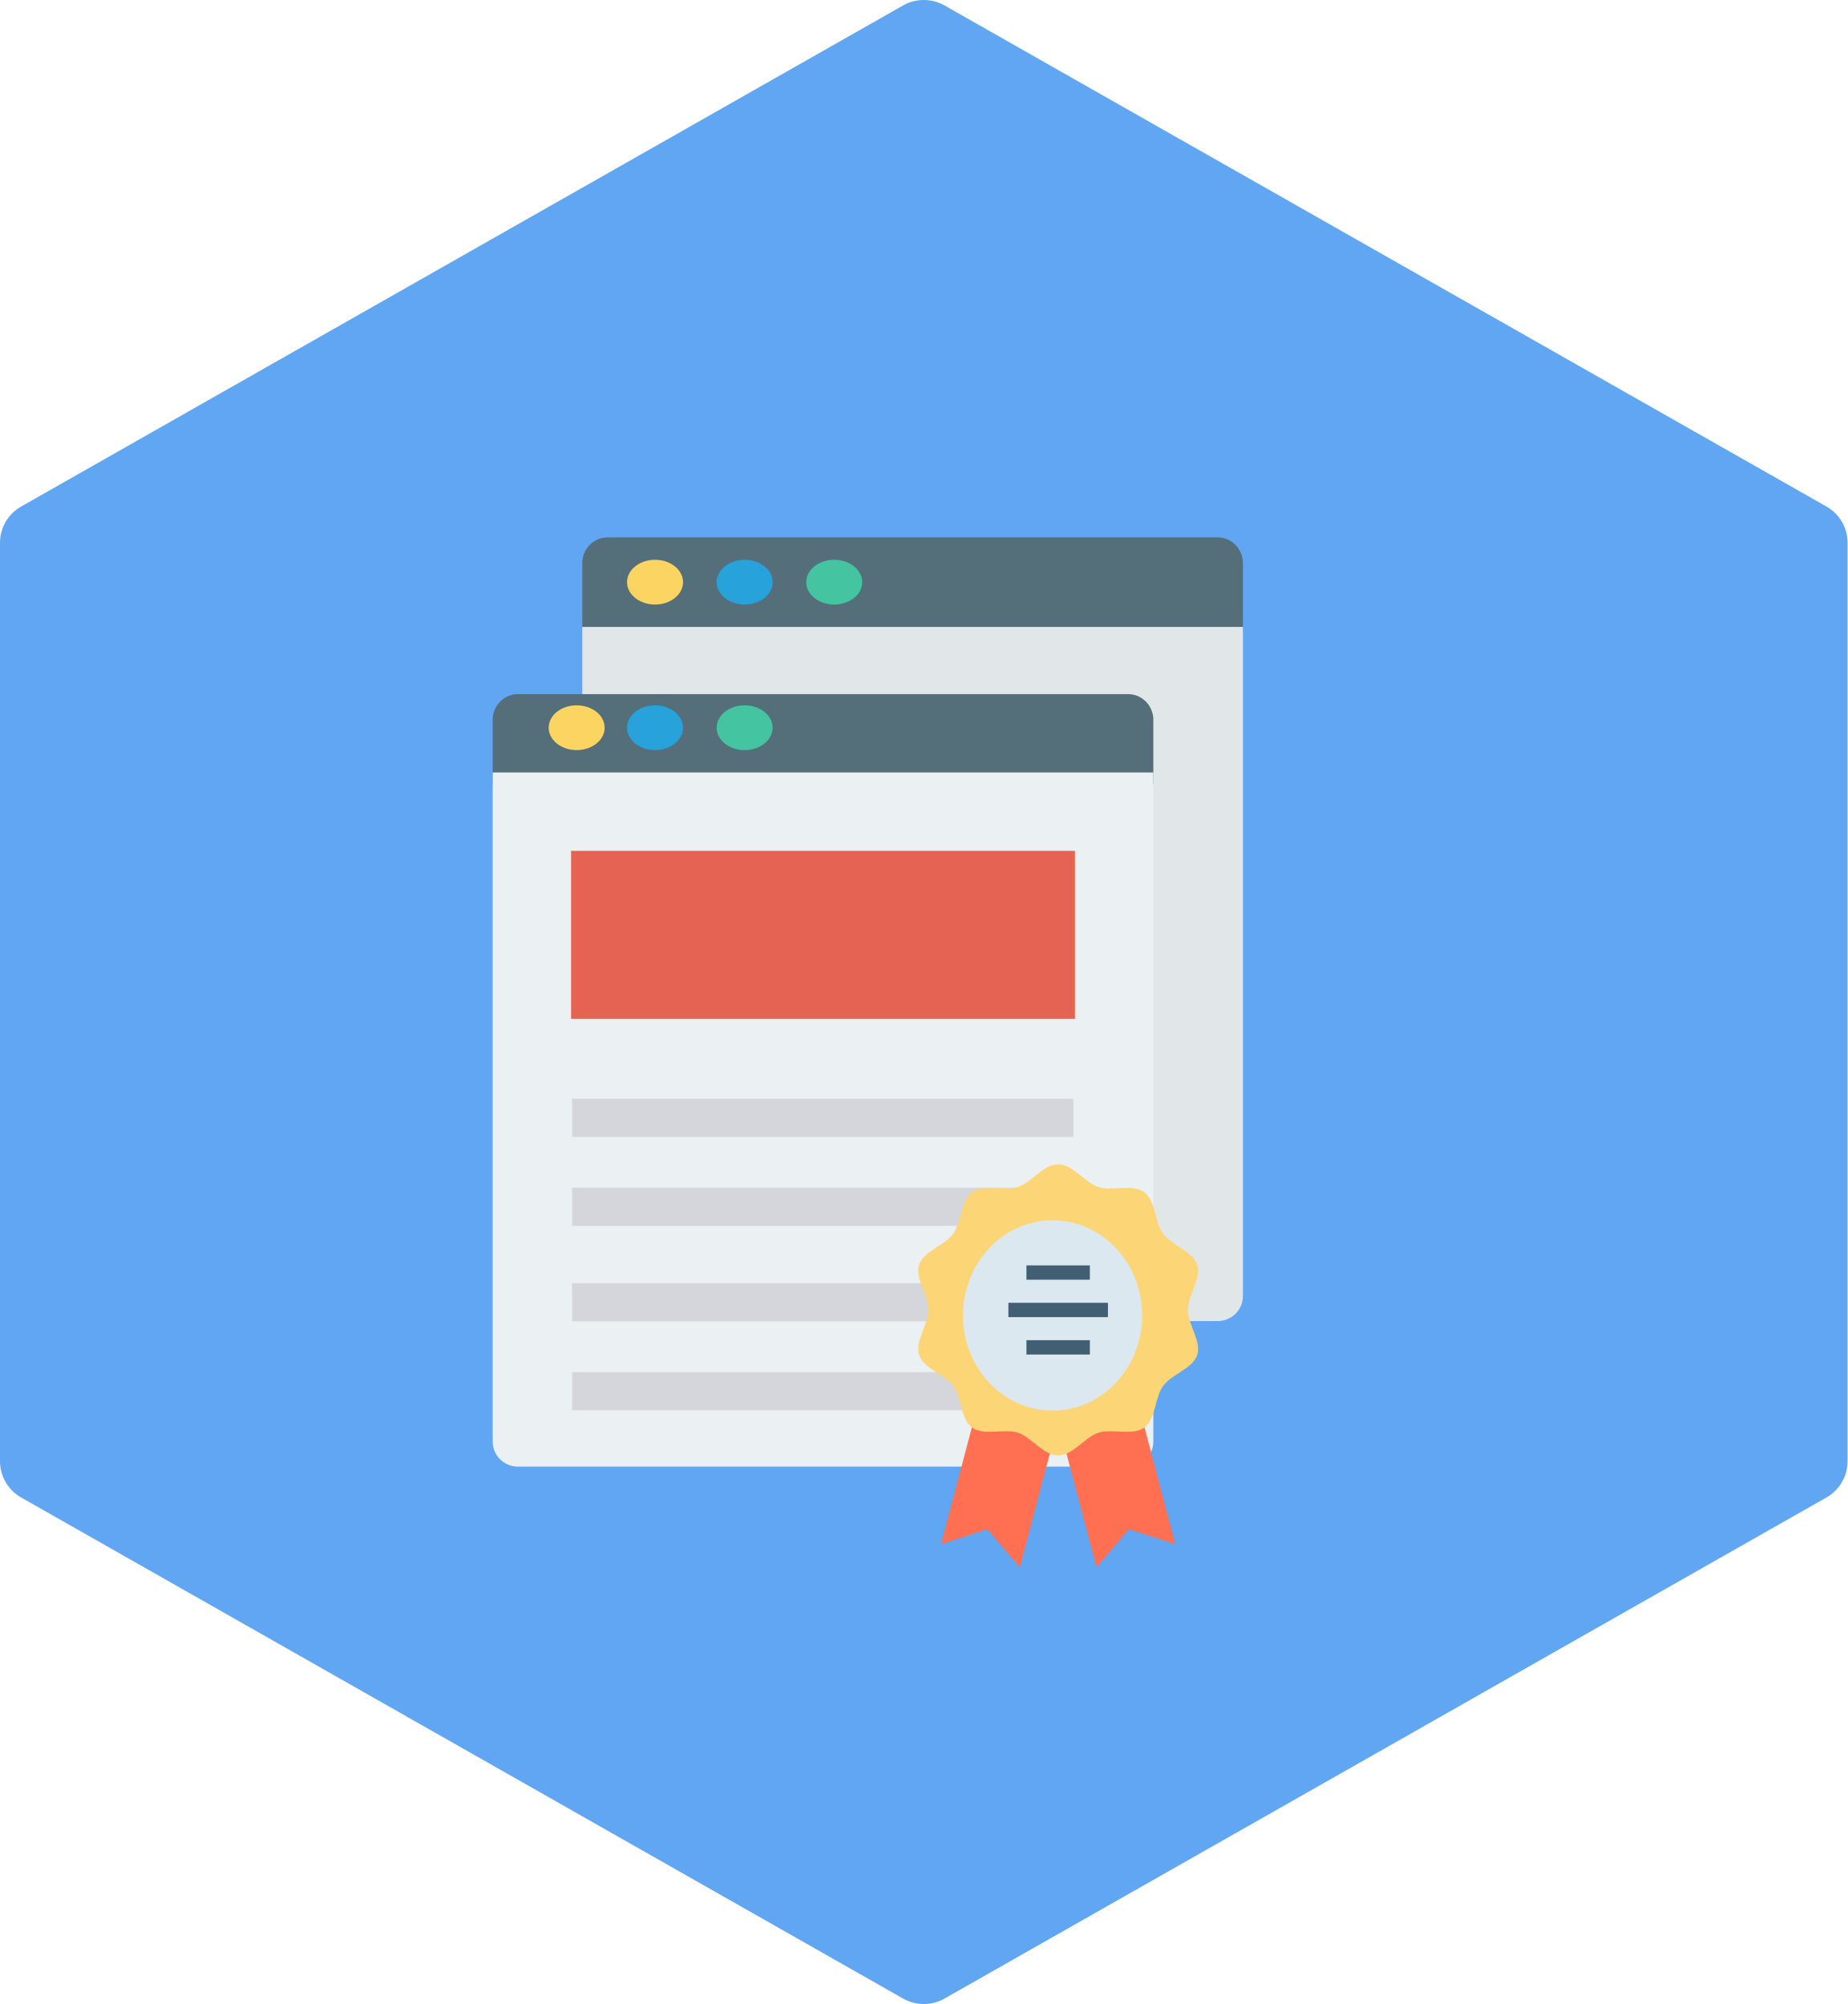
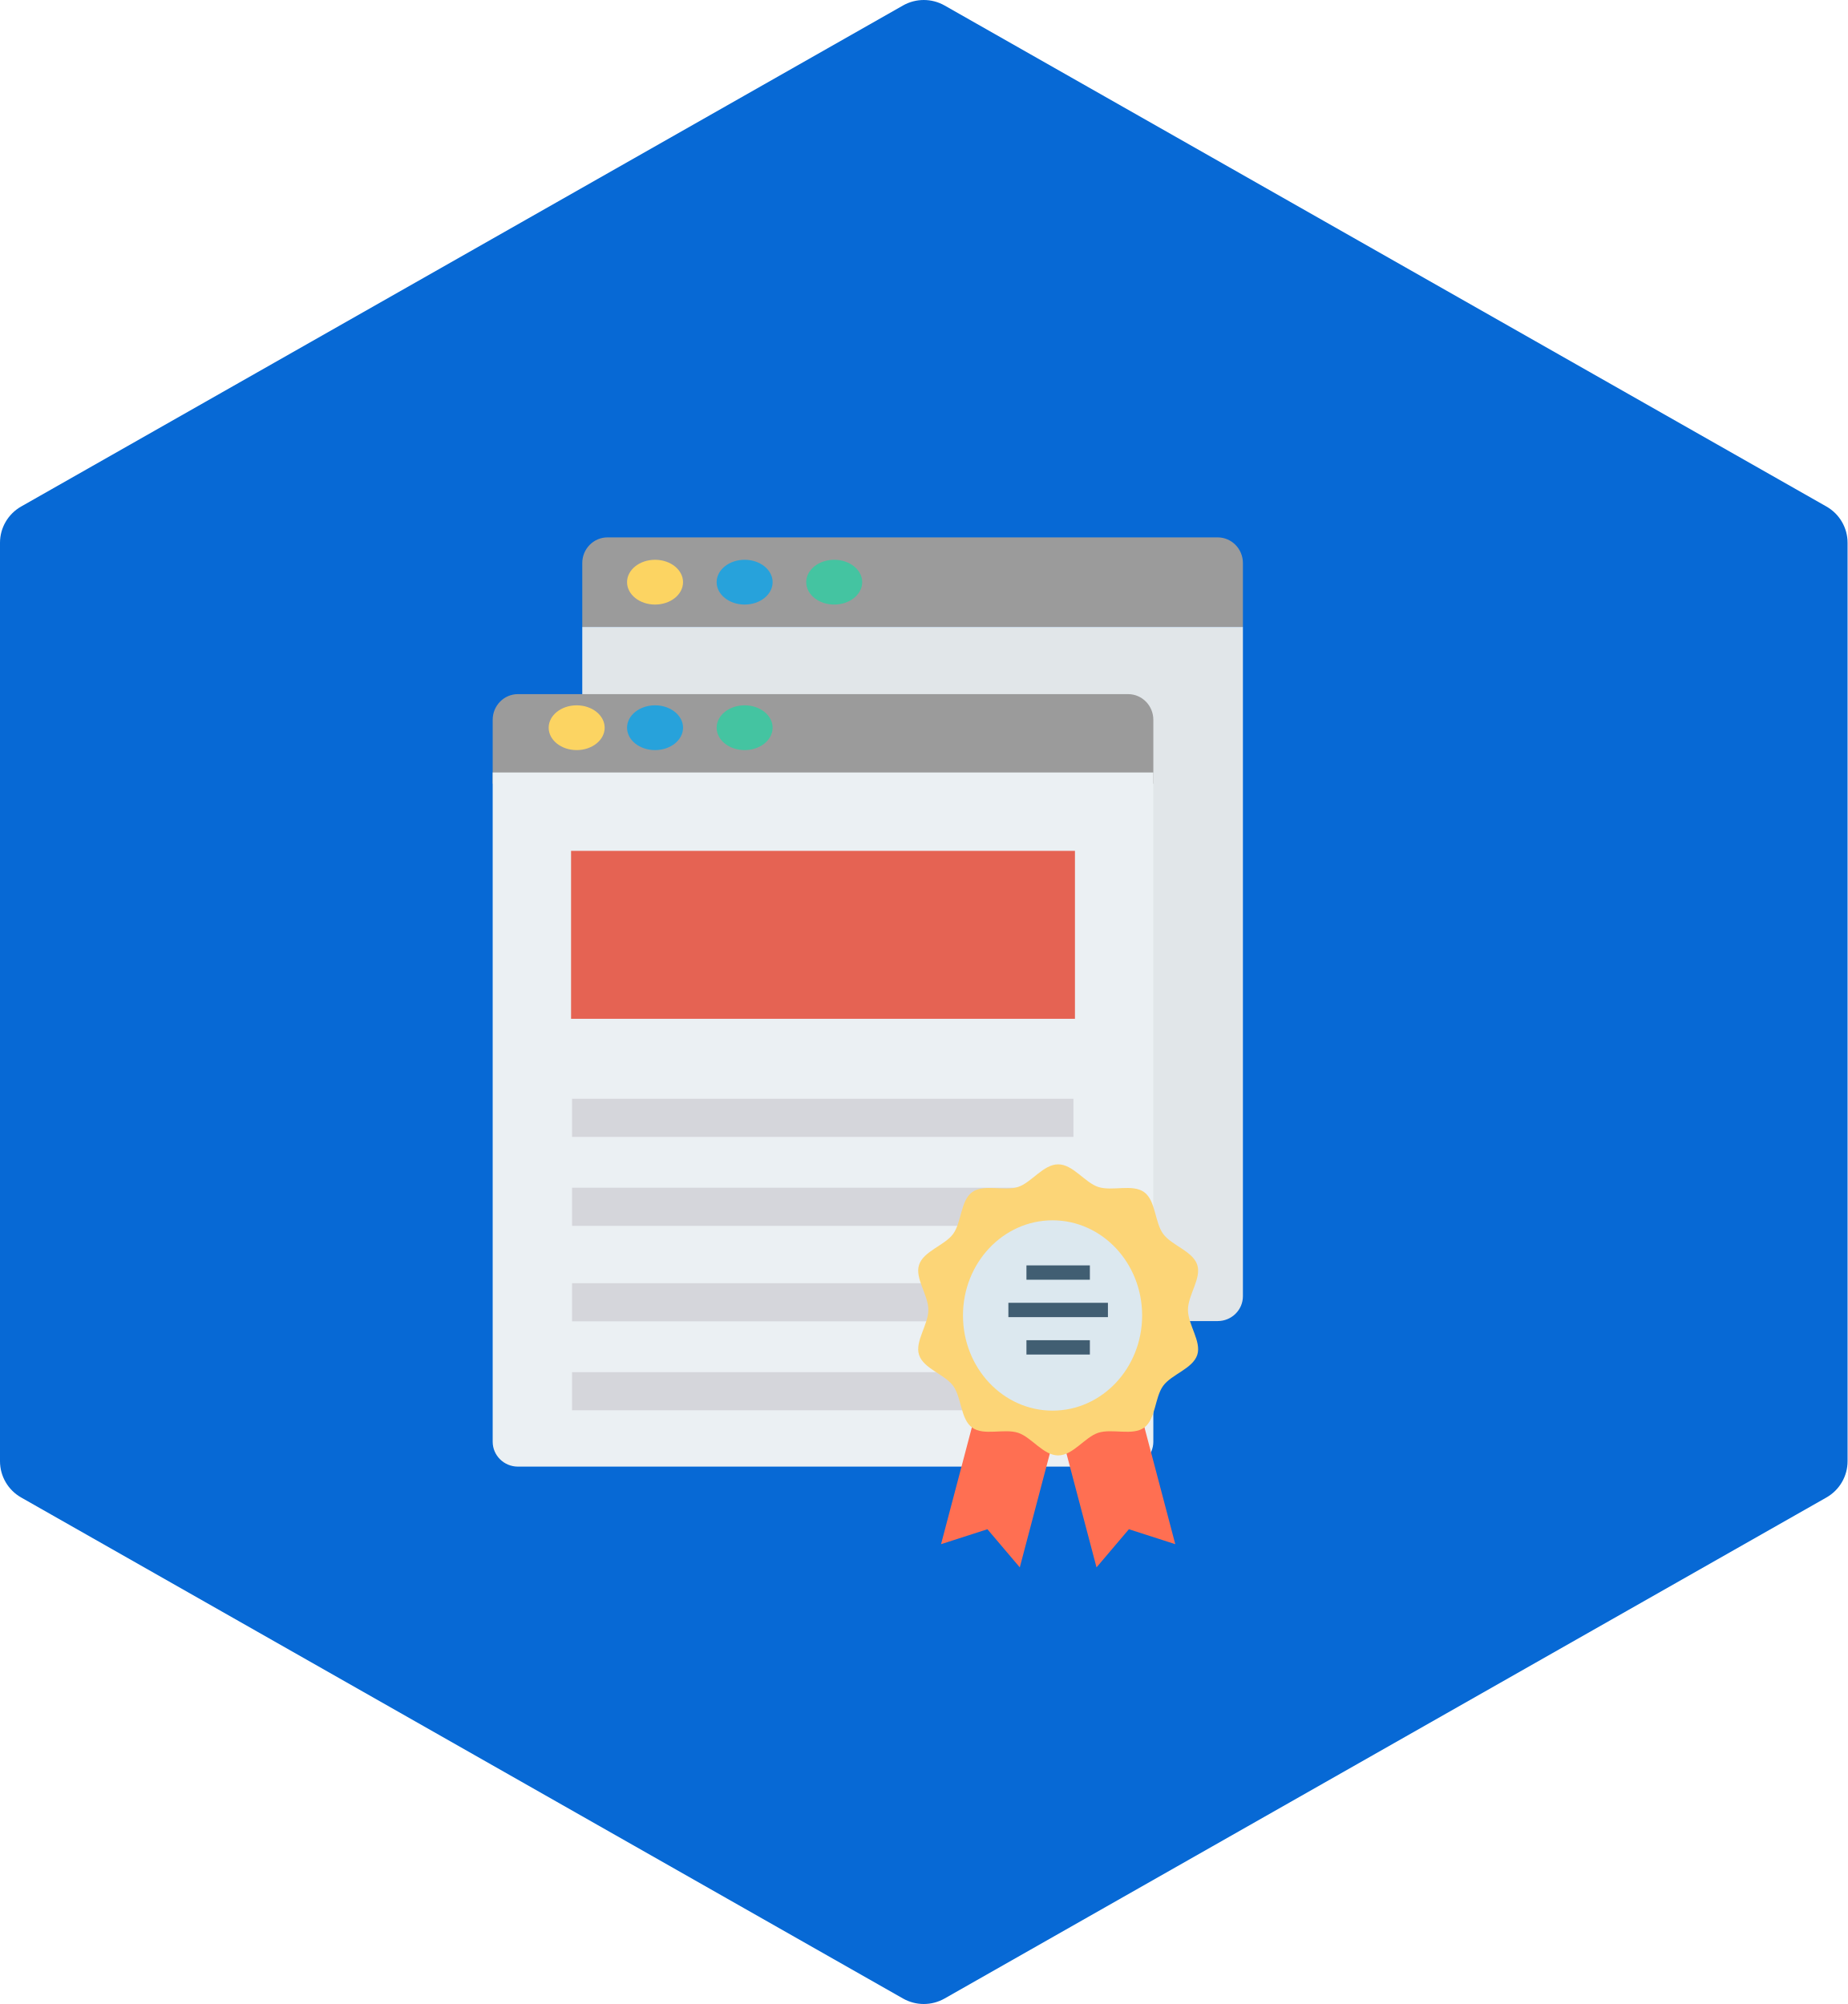
<svg xmlns="http://www.w3.org/2000/svg" width="165px" height="179px" viewBox="0 0 165 179" version="1.1">
  <defs />
  <g id="Page-1" stroke="none" stroke-width="1" fill="none" fill-rule="evenodd">
-     <g id="Group-51-Copy" fill-rule="nonzero">
-       <path d="M163.11,45.242 L84.36,0.492 C83.205,-0.164 81.795,-0.164 80.64,0.492 L1.89,45.242 C0.72,45.906 0,47.144 0,48.479 L0,130.521 C0,131.856 0.72,133.094 1.89,133.758 L80.64,178.508 C81.218,178.836 81.855,179 82.5,179 C83.145,179 83.782,178.836 84.36,178.508 L163.11,133.758 C164.28,133.094 165,131.856 165,130.521 L165,48.479 C165,47.144 164.28,45.906 163.11,45.242 Z" id="Shape" fill="#61A6F3" />
-       <g id="Group-8" transform="translate(44, 48)">
-         <g id="webpage">
-           <path d="M67,8 L8,8 L8,2.293 C8,1.027 9.01,0 10.255,0 L64.745,0 C65.99,0 67,1.027 67,2.293 L67,8 Z" id="Shape" fill="#546F7A" />
-           <path d="M64.745,70 L8,70 L8,8 L67,8 L67,67.778 C67,69.005 65.99,70 64.745,70 Z" id="Shape" fill="#E1E6E9" />
-           <path d="M59,22 L0,22 L0,16.293 C0,15.027 1.01,14 2.255,14 L56.745,14 C57.99,14 59,15.027 59,16.293 L59,22 Z" id="Shape" fill="#546F7A" />
-           <path d="M56.745,83 L2.255,83 C1.01,83 0,82.005 0,80.778 L0,21 L59,21 L59,80.778 C59,82.005 57.99,83 56.745,83 Z" id="Shape" fill="#EBF0F3" />
-           <ellipse id="Oval" fill="#FCD462" cx="14.5" cy="4" rx="2.5" ry="2" />
-           <ellipse id="Oval" fill="#27A2DB" cx="22.5" cy="4" rx="2.5" ry="2" />
-           <ellipse id="Oval" fill="#44C4A1" cx="30.5" cy="4" rx="2.5" ry="2" />
-           <ellipse id="Oval" fill="#FCD462" cx="7.5" cy="17" rx="2.5" ry="2" />
-           <ellipse id="Oval" fill="#27A2DB" cx="14.5" cy="17" rx="2.5" ry="2" />
-           <ellipse id="Oval" fill="#44C4A1" cx="22.5" cy="17" rx="2.5" ry="2" />
-           <rect id="Rectangle-path" fill="#E56353" x="7" y="28" width="45" height="15" />
-           <g id="Group" transform="translate(7, 50)" fill="#D5D6DB">
-             <rect id="Rectangle-path" x="0.088" y="0.143" width="44.777" height="3.406" />
-             <rect id="Rectangle-path" x="0.088" y="16.616" width="44.777" height="3.406" />
-             <rect id="Rectangle-path" x="0.088" y="8.089" width="44.777" height="3.406" />
-             <rect id="Rectangle-path" x="0.088" y="24.563" width="44.777" height="3.406" />
-           </g>
-         </g>
-         <g id="title" transform="translate(38, 56)">
-           <g id="Group" transform="translate(2, 23)" fill="#FF6F52">
-             <polygon id="Shape" points="9.839 2.517 9.263 4.701 7.074 13 4.183 9.593 0.042 10.927 2.398 1.991 2.907 0.065 6.934 0.519" />
-             <polygon id="Shape" points="20.959 10.927 16.817 9.593 13.926 13 11.737 4.701 11.161 2.518 14.066 0.519 18.094 0.065 18.602 1.991" />
-           </g>
-           <path d="M24.092,13 C24.092,11.676 25.313,10.176 24.923,8.982 C24.52,7.744 22.633,7.248 21.88,6.217 C21.119,5.177 21.222,3.24 20.177,2.482 C19.142,1.732 17.327,2.424 16.084,2.022 C14.884,1.634 13.83,0 12.5,0 C11.17,0 10.116,1.634 8.917,2.022 C7.673,2.424 5.858,1.732 4.823,2.482 C3.778,3.24 3.881,5.177 3.12,6.217 C2.367,7.248 0.481,7.744 0.077,8.982 C-0.313,10.176 0.908,11.676 0.908,13 C0.908,14.324 -0.313,15.824 0.077,17.018 C0.48,18.256 2.367,18.752 3.12,19.783 C3.881,20.823 3.778,22.76 4.823,23.518 C5.858,24.268 7.673,23.576 8.916,23.978 C10.116,24.366 11.17,26 12.5,26 C13.83,26 14.884,24.366 16.083,23.978 C17.327,23.576 19.142,24.268 20.177,23.518 C21.222,22.76 21.119,20.823 21.879,19.783 C22.633,18.752 24.519,18.256 24.923,17.018 C25.313,15.824 24.092,14.324 24.092,13 Z" id="Shape" fill="#FCD577" />
-           <ellipse id="Oval" fill="#DCE8EF" cx="12" cy="13.5" rx="8" ry="8.5" />
-           <g id="Group" transform="translate(8, 9)" fill="#415E72">
-             <rect id="Rectangle-path" x="1.668" y="0.027" width="5.664" height="1.28" />
-             <rect id="Rectangle-path" x="1.668" y="6.709" width="5.664" height="1.28" />
-             <rect id="Rectangle-path" x="0.055" y="3.368" width="8.89" height="1.28" />
+     <g id="FINCHAIN_VER1.0_20180208-Copy" transform="translate(-228, -6070)" fill-rule="nonzero">
+       <g id="S6" transform="translate(0, 5842)">
+         <g id="Group-51-Copy" transform="translate(228, 228)">
+           <path d="M163.11,45.242 L84.36,0.492 C83.205,-0.164 81.795,-0.164 80.64,0.492 L1.89,45.242 C0.72,45.906 0,47.144 0,48.479 L0,130.521 C0,131.856 0.72,133.094 1.89,133.758 L80.64,178.508 C81.218,178.836 81.855,179 82.5,179 C83.145,179 83.782,178.836 84.36,178.508 L163.11,133.758 C164.28,133.094 165,131.856 165,130.521 L165,48.479 C165,47.144 164.28,45.906 163.11,45.242 Z" id="Shape" fill="#0769D5" />
+           <g id="Group-8" transform="translate(44, 48)">
+             <g id="webpage">
+               <path d="M67,8 L8,8 L8,2.293 C8,1.027 9.01,0 10.255,0 L64.745,0 C65.99,0 67,1.027 67,2.293 L67,8 Z" id="Shape" fill="#9B9B9B" />
+               <path d="M64.745,70 L8,70 L8,8 L67,8 L67,67.778 C67,69.005 65.99,70 64.745,70 Z" id="Shape" fill="#E1E6E9" />
+               <path d="M59,22 L0,22 L0,16.293 C0,15.027 1.01,14 2.255,14 L56.745,14 C57.99,14 59,15.027 59,16.293 L59,22 Z" id="Shape" fill="#9B9B9B" />
+               <path d="M56.745,83 L2.255,83 C1.01,83 0,82.005 0,80.778 L0,21 L59,21 L59,80.778 C59,82.005 57.99,83 56.745,83 Z" id="Shape" fill="#EBF0F3" />
+               <ellipse id="Oval" fill="#FCD462" cx="14.5" cy="4" rx="2.5" ry="2" />
+               <ellipse id="Oval" fill="#27A2DB" cx="22.5" cy="4" rx="2.5" ry="2" />
+               <ellipse id="Oval" fill="#44C4A1" cx="30.5" cy="4" rx="2.5" ry="2" />
+               <ellipse id="Oval" fill="#FCD462" cx="7.5" cy="17" rx="2.5" ry="2" />
+               <ellipse id="Oval" fill="#27A2DB" cx="14.5" cy="17" rx="2.5" ry="2" />
+               <ellipse id="Oval" fill="#44C4A1" cx="22.5" cy="17" rx="2.5" ry="2" />
+               <rect id="Rectangle-path" fill="#E56353" x="7" y="28" width="45" height="15" />
+               <g id="Group" transform="translate(7, 50)" fill="#D5D6DB">
+                 <rect id="Rectangle-path" x="0.088" y="0.143" width="44.777" height="3.406" />
+                 <rect id="Rectangle-path" x="0.088" y="16.616" width="44.777" height="3.406" />
+                 <rect id="Rectangle-path" x="0.088" y="8.089" width="44.777" height="3.406" />
+                 <rect id="Rectangle-path" x="0.088" y="24.563" width="44.777" height="3.406" />
+               </g>
+             </g>
+             <g id="title" transform="translate(38, 56)">
+               <g id="Group" transform="translate(2, 23)" fill="#FF6F52">
+                 <polygon id="Shape" points="9.839 2.517 9.263 4.701 7.074 13 4.183 9.593 0.042 10.927 2.398 1.991 2.907 0.065 6.934 0.519" />
+                 <polygon id="Shape" points="20.959 10.927 16.817 9.593 13.926 13 11.737 4.701 11.161 2.518 14.066 0.519 18.094 0.065 18.602 1.991" />
+               </g>
+               <path d="M24.092,13 C24.092,11.676 25.313,10.176 24.923,8.982 C24.52,7.744 22.633,7.248 21.88,6.217 C21.119,5.177 21.222,3.24 20.177,2.482 C19.142,1.732 17.327,2.424 16.084,2.022 C14.884,1.634 13.83,0 12.5,0 C11.17,0 10.116,1.634 8.917,2.022 C7.673,2.424 5.858,1.732 4.823,2.482 C3.778,3.24 3.881,5.177 3.12,6.217 C2.367,7.248 0.481,7.744 0.077,8.982 C-0.313,10.176 0.908,11.676 0.908,13 C0.908,14.324 -0.313,15.824 0.077,17.018 C0.48,18.256 2.367,18.752 3.12,19.783 C3.881,20.823 3.778,22.76 4.823,23.518 C5.858,24.268 7.673,23.576 8.916,23.978 C10.116,24.366 11.17,26 12.5,26 C13.83,26 14.884,24.366 16.083,23.978 C17.327,23.576 19.142,24.268 20.177,23.518 C21.222,22.76 21.119,20.823 21.879,19.783 C22.633,18.752 24.519,18.256 24.923,17.018 C25.313,15.824 24.092,14.324 24.092,13 Z" id="Shape" fill="#FCD577" />
+               <ellipse id="Oval" fill="#DCE8EF" cx="12" cy="13.5" rx="8" ry="8.5" />
+               <g id="Group" transform="translate(8, 9)" fill="#415E72">
+                 <rect id="Rectangle-path" x="1.668" y="0.027" width="5.664" height="1.28" />
+                 <rect id="Rectangle-path" x="1.668" y="6.709" width="5.664" height="1.28" />
+                 <rect id="Rectangle-path" x="0.055" y="3.368" width="8.89" height="1.28" />
+               </g>
+             </g>
          </g>
        </g>
      </g>
    </g>
  </g>
</svg>
